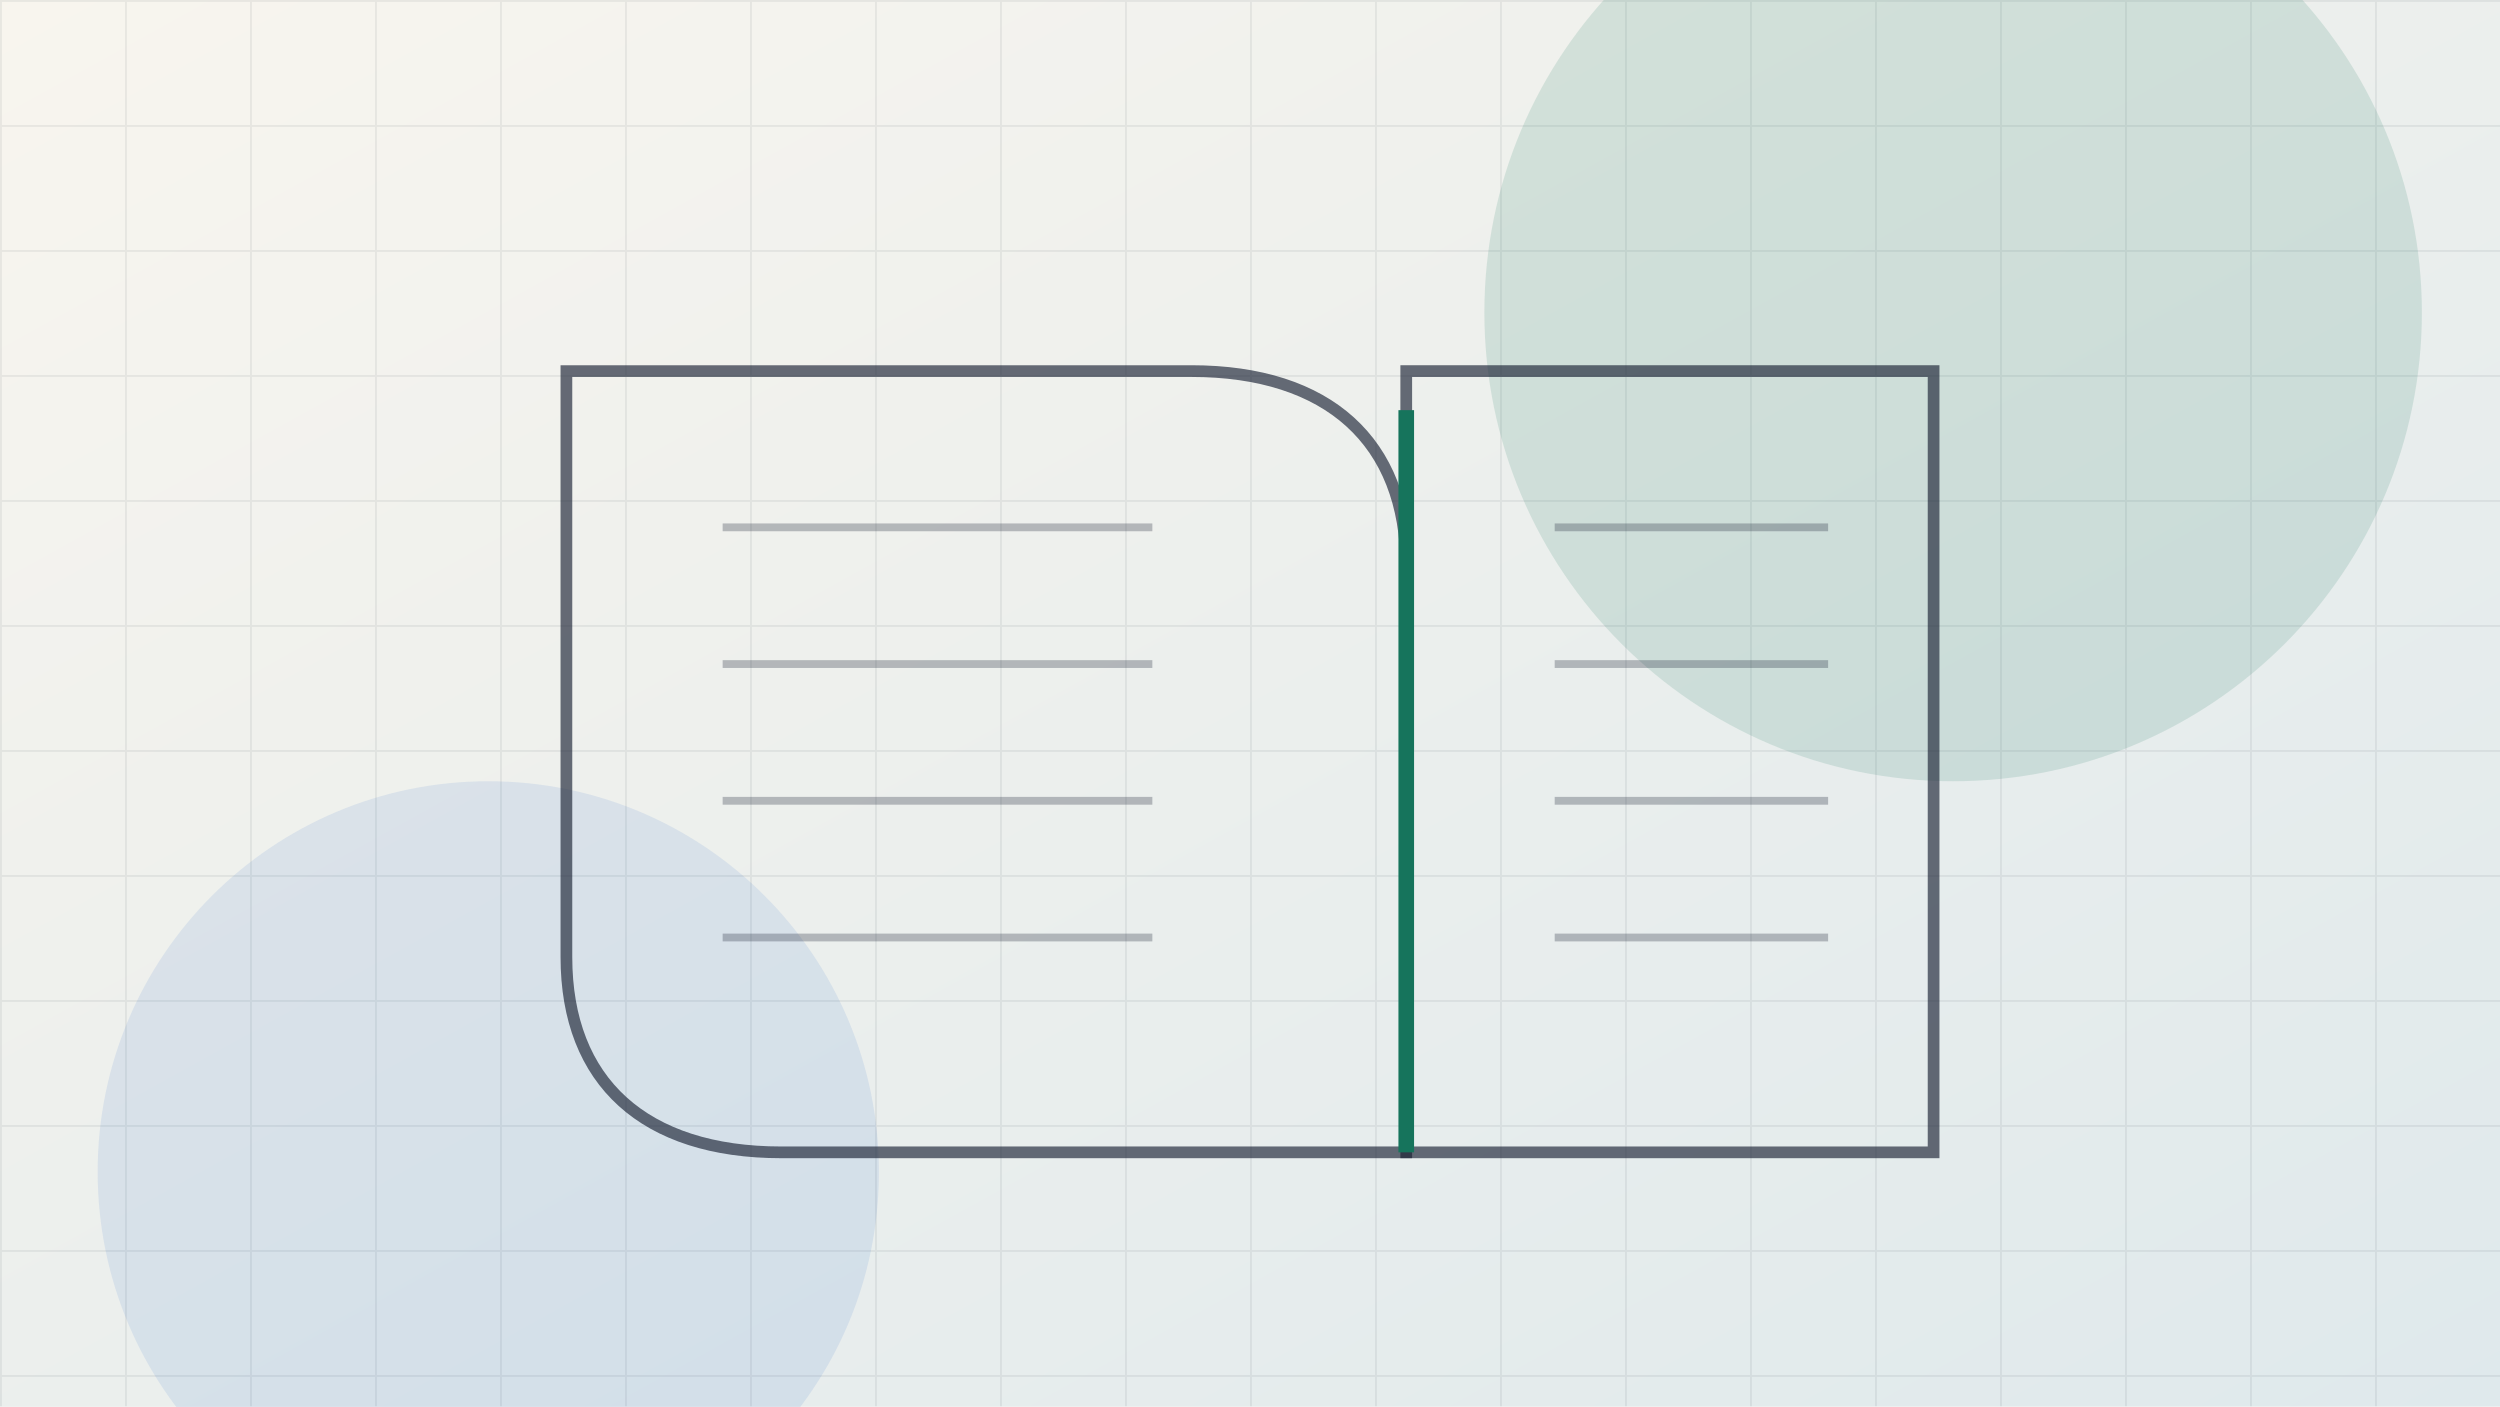
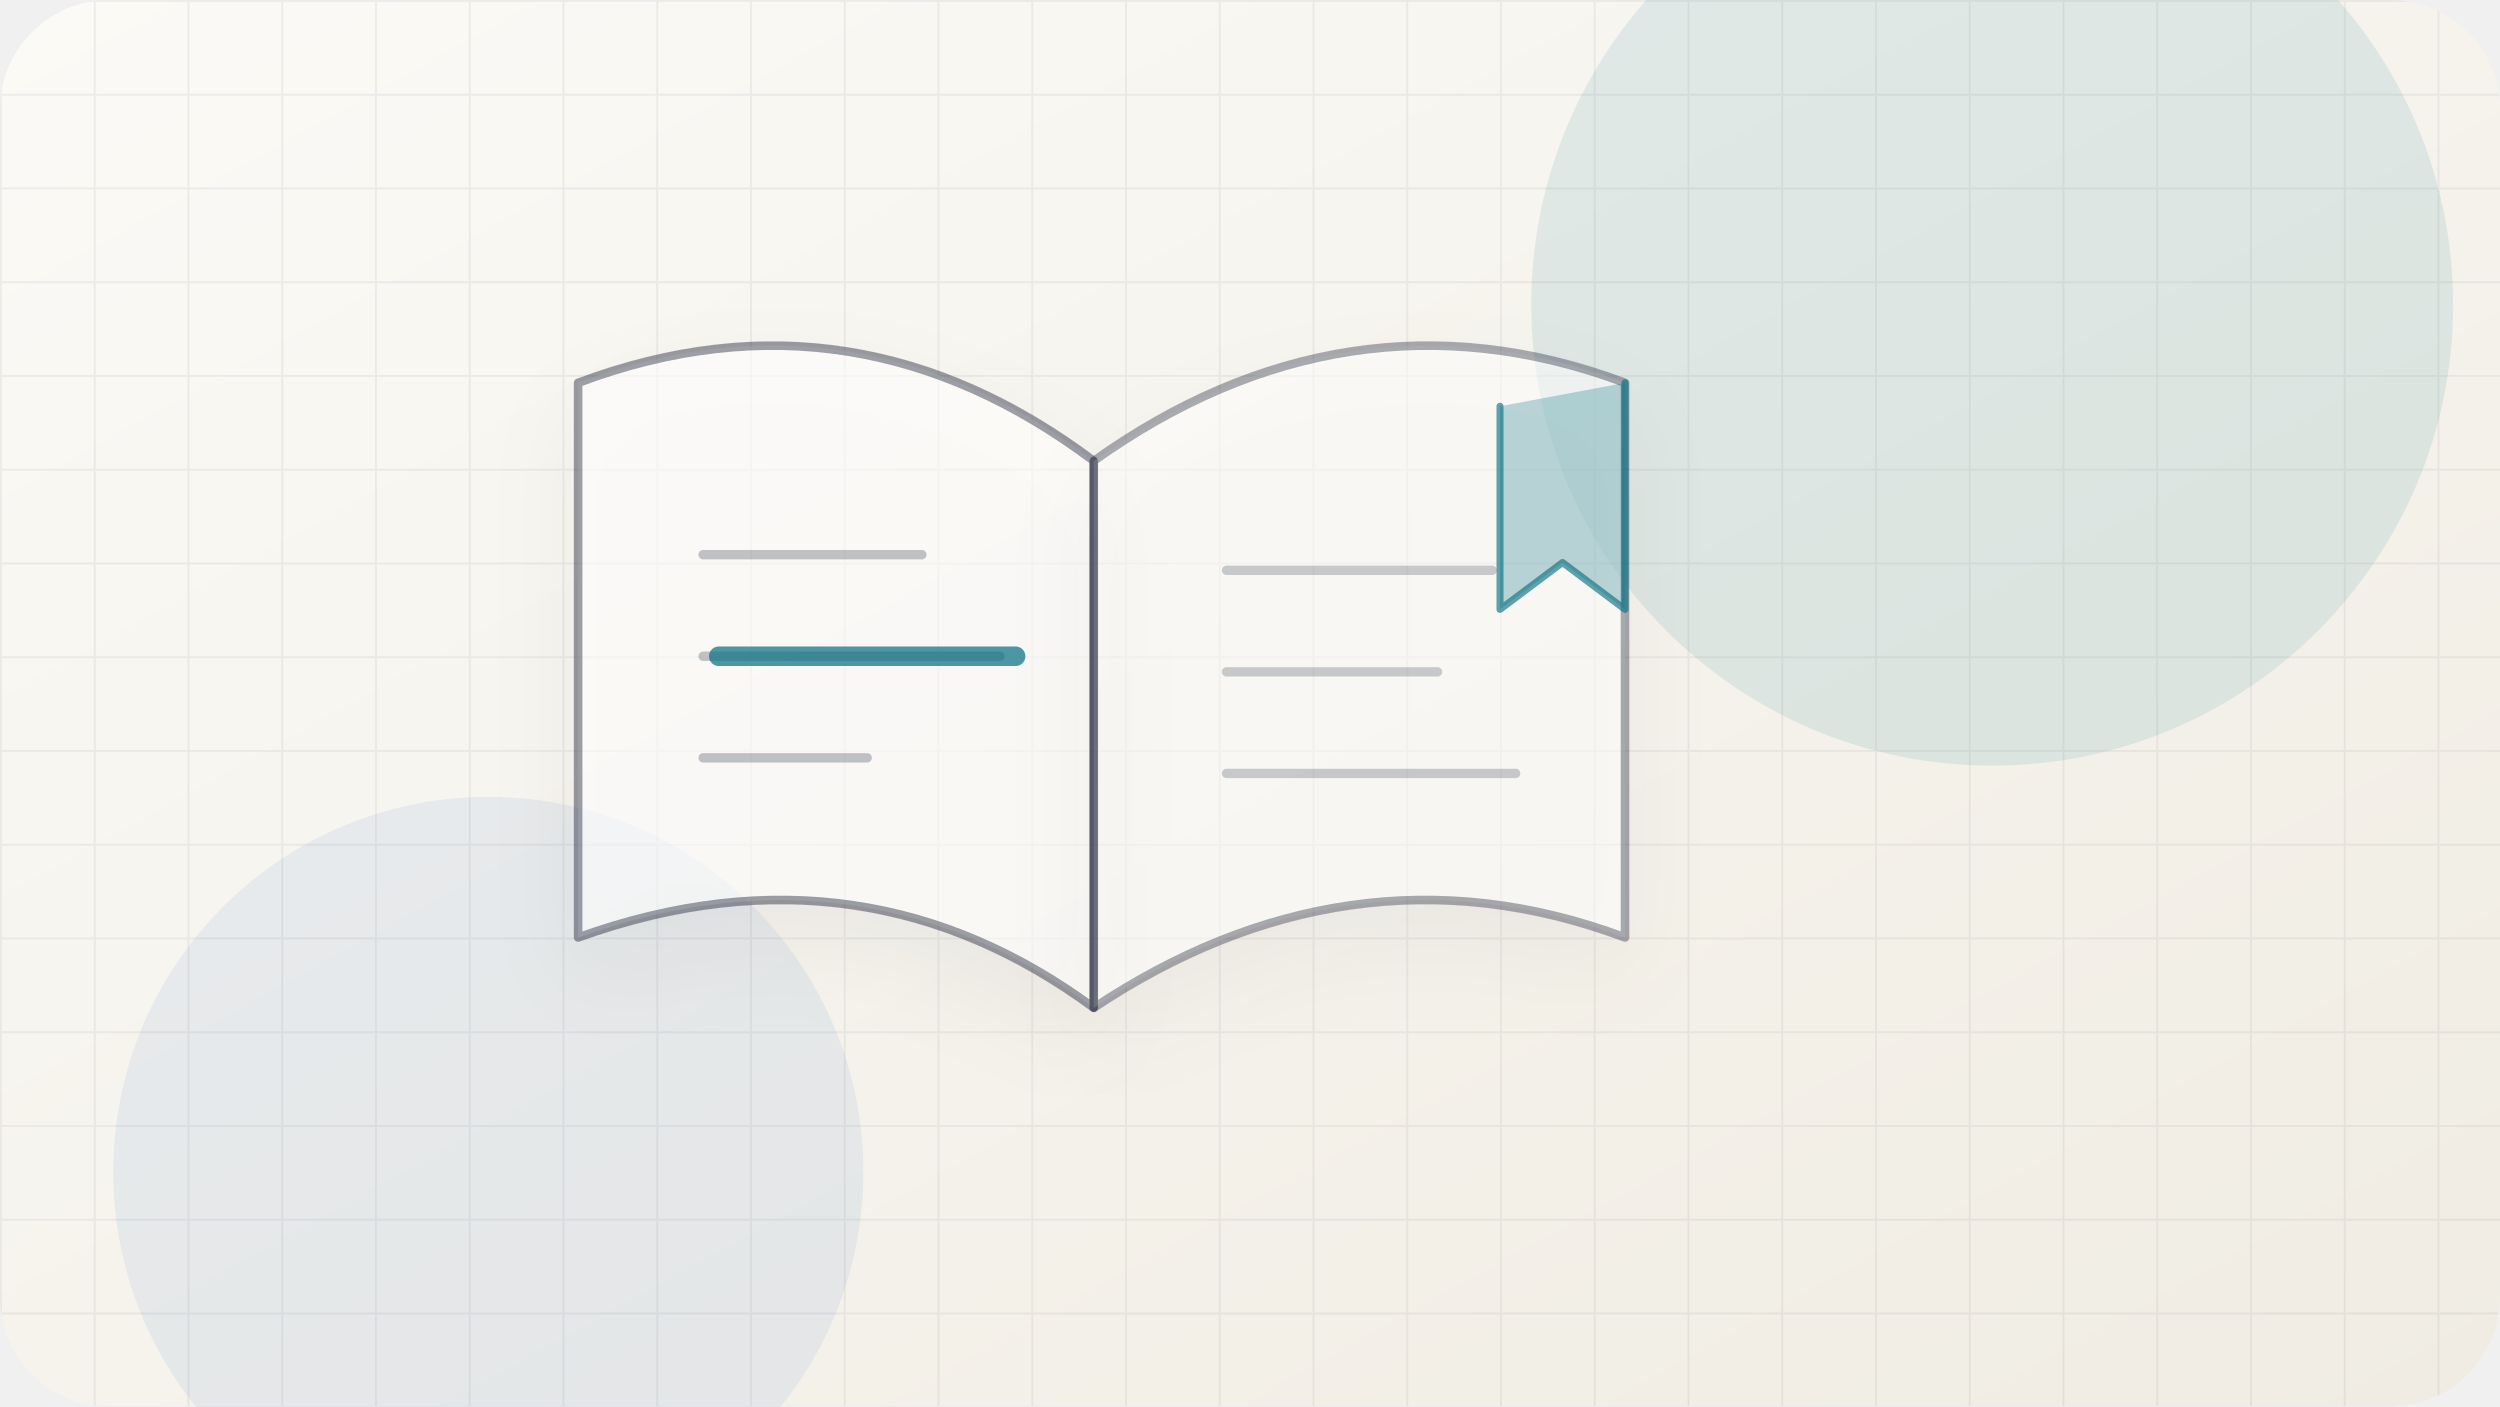
- <svg xmlns="http://www.w3.org/2000/svg" viewBox="0 0 640 360" role="img">
+ <svg xmlns="http://www.w3.org/2000/svg" viewBox="0 0 640 360" role="img" aria-label="Reading highlights into notes">
  <defs>
    <linearGradient id="bg" x1="0" y1="0" x2="1" y2="1">
-       <stop offset="0" stop-color="#f8f5ee" />
-       <stop offset="1" stop-color="#dfe9ec" />
+       <stop offset="0" stop-color="#fbfaf6" />
+       <stop offset="1" stop-color="#f0ece3" />
    </linearGradient>
-     <pattern id="grid" width="32" height="32" patternUnits="userSpaceOnUse">
-       <path d="M32 0H0V32" fill="none" stroke="#182033" stroke-opacity="0.07" stroke-width="1" />
+     <pattern id="grid" width="24" height="24" patternUnits="userSpaceOnUse">
+       <path d="M24 0H0V24" fill="none" stroke="#182033" stroke-opacity="0.055" stroke-width="1" />
    </pattern>
+     <filter id="softShadow" x="-20%" y="-20%" width="140%" height="140%">
+       <feDropShadow dx="0" dy="10" stdDeviation="12" flood-color="#182033" flood-opacity="0.08" />
+     </filter>
  </defs>
-   <rect width="640" height="360" fill="url(#bg)" />
-   <rect width="640" height="360" fill="url(#grid)" />
-   <circle cx="500" cy="80" r="120" fill="#16745c" opacity="0.14" />
-   <circle cx="125" cy="300" r="100" fill="#1659c5" opacity="0.10" />
-   <path d="M145 95h160c35 0 55 18 55 50v150H200c-35 0-55-18-55-50z" fill="none" stroke="#182033" stroke-width="3" opacity=".65" />
-   <path d="M360 95h135v200H360z" fill="none" stroke="#182033" stroke-width="3" opacity=".65" />
-   <path d="M360 105v190" stroke="#16745c" stroke-width="4" />
-   <path d="M185 135h110M398 135h70" stroke="#182033" stroke-width="2" opacity=".28" />
-   <path d="M185 170h110M398 170h70" stroke="#182033" stroke-width="2" opacity=".28" />
-   <path d="M185 205h110M398 205h70" stroke="#182033" stroke-width="2" opacity=".28" />
-   <path d="M185 240h110M398 240h70" stroke="#182033" stroke-width="2" opacity=".28" />
+   <rect width="640" height="360" rx="28" fill="url(#bg)" />
+   <rect width="640" height="360" rx="28" fill="url(#grid)" />
+   <circle cx="510" cy="78" r="118" fill="#0b7285" opacity="0.105" />
+   <circle cx="125" cy="300" r="96" fill="#1659c5" opacity="0.075" />
+   <g stroke-linecap="round" stroke-linejoin="round">
+     <path d="M148 98c48-18 92-10 132 20v140c-38-28-82-36-132-18z" fill="#fff" fill-opacity=".56" stroke="#182033" stroke-opacity=".42" stroke-width="2.2" filter="url(#softShadow)" />
+     <path d="M280 118c42-30 88-38 136-20v142c-48-18-94-10-136 18z" fill="#fff" fill-opacity=".48" stroke="#182033" stroke-opacity=".36" stroke-width="2.2" filter="url(#softShadow)" />
+     <path d="M180 142h56M180 168h76M180 194h42" stroke="#182033" stroke-opacity=".26" stroke-width="2.4" />
+     <path d="M314 146h68M314 172h54M314 198h74" stroke="#182033" stroke-opacity=".22" stroke-width="2.4" />
+     <path d="M184 168h76" stroke="#0b7285" stroke-opacity=".72" stroke-width="5" />
+     <path d="M280 118v140" stroke="#182033" stroke-opacity=".26" stroke-width="2" />
+     <path d="M416 98v58l-16-12-16 12v-52" fill="#0b7285" fill-opacity=".28" stroke="#0b7285" stroke-opacity=".65" stroke-width="1.8" />
+   </g>
</svg>
